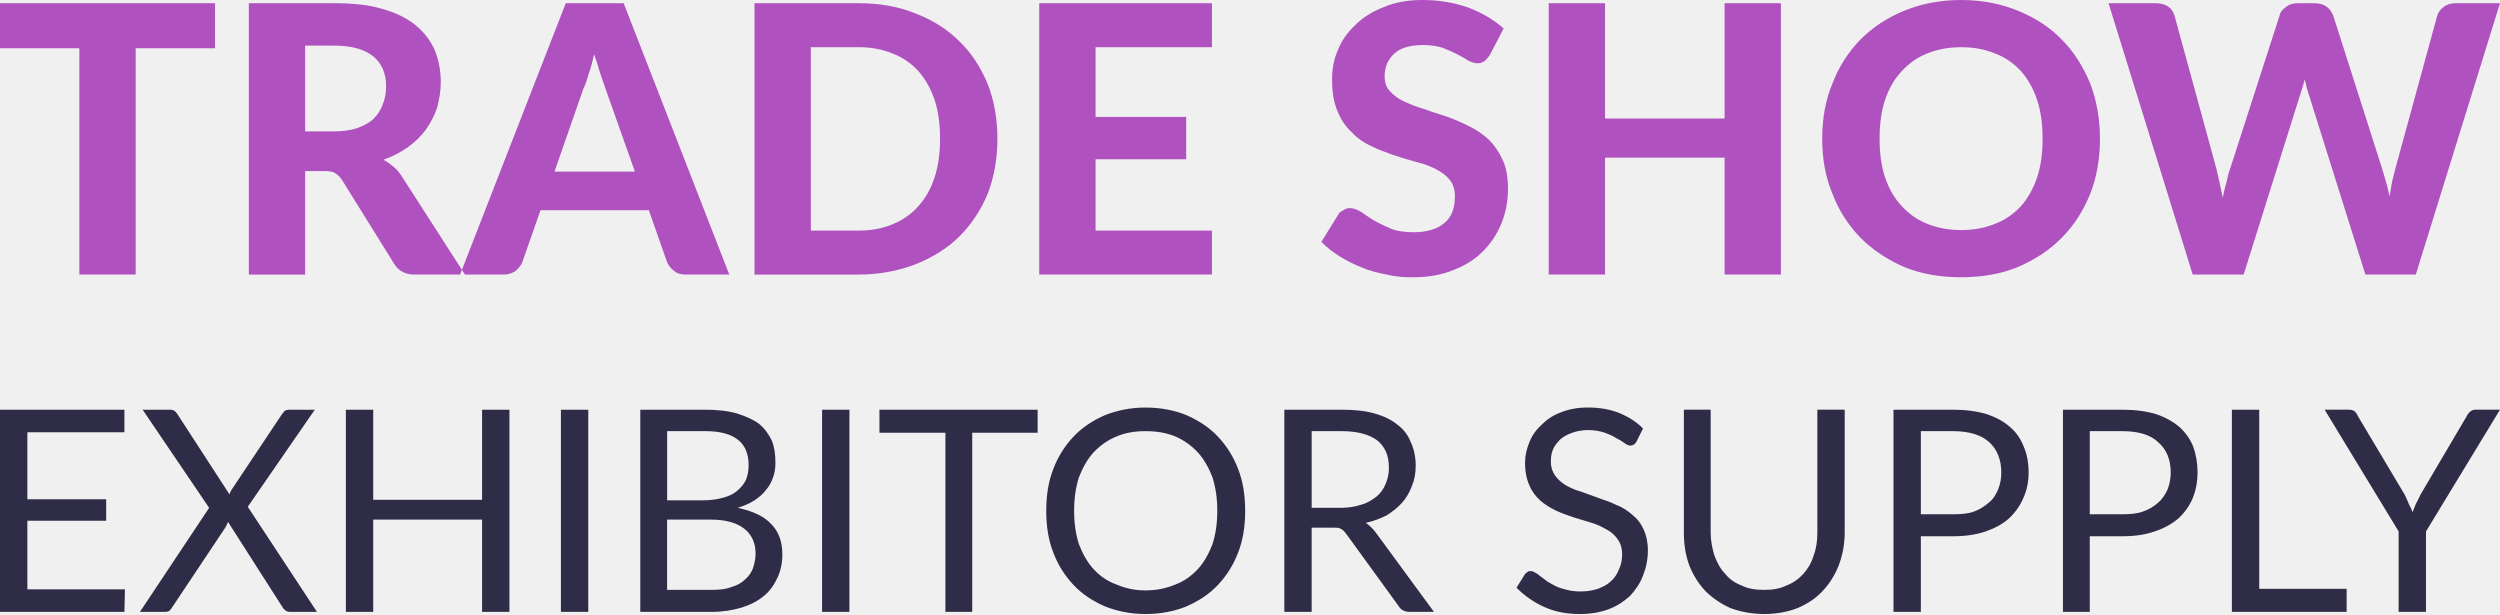
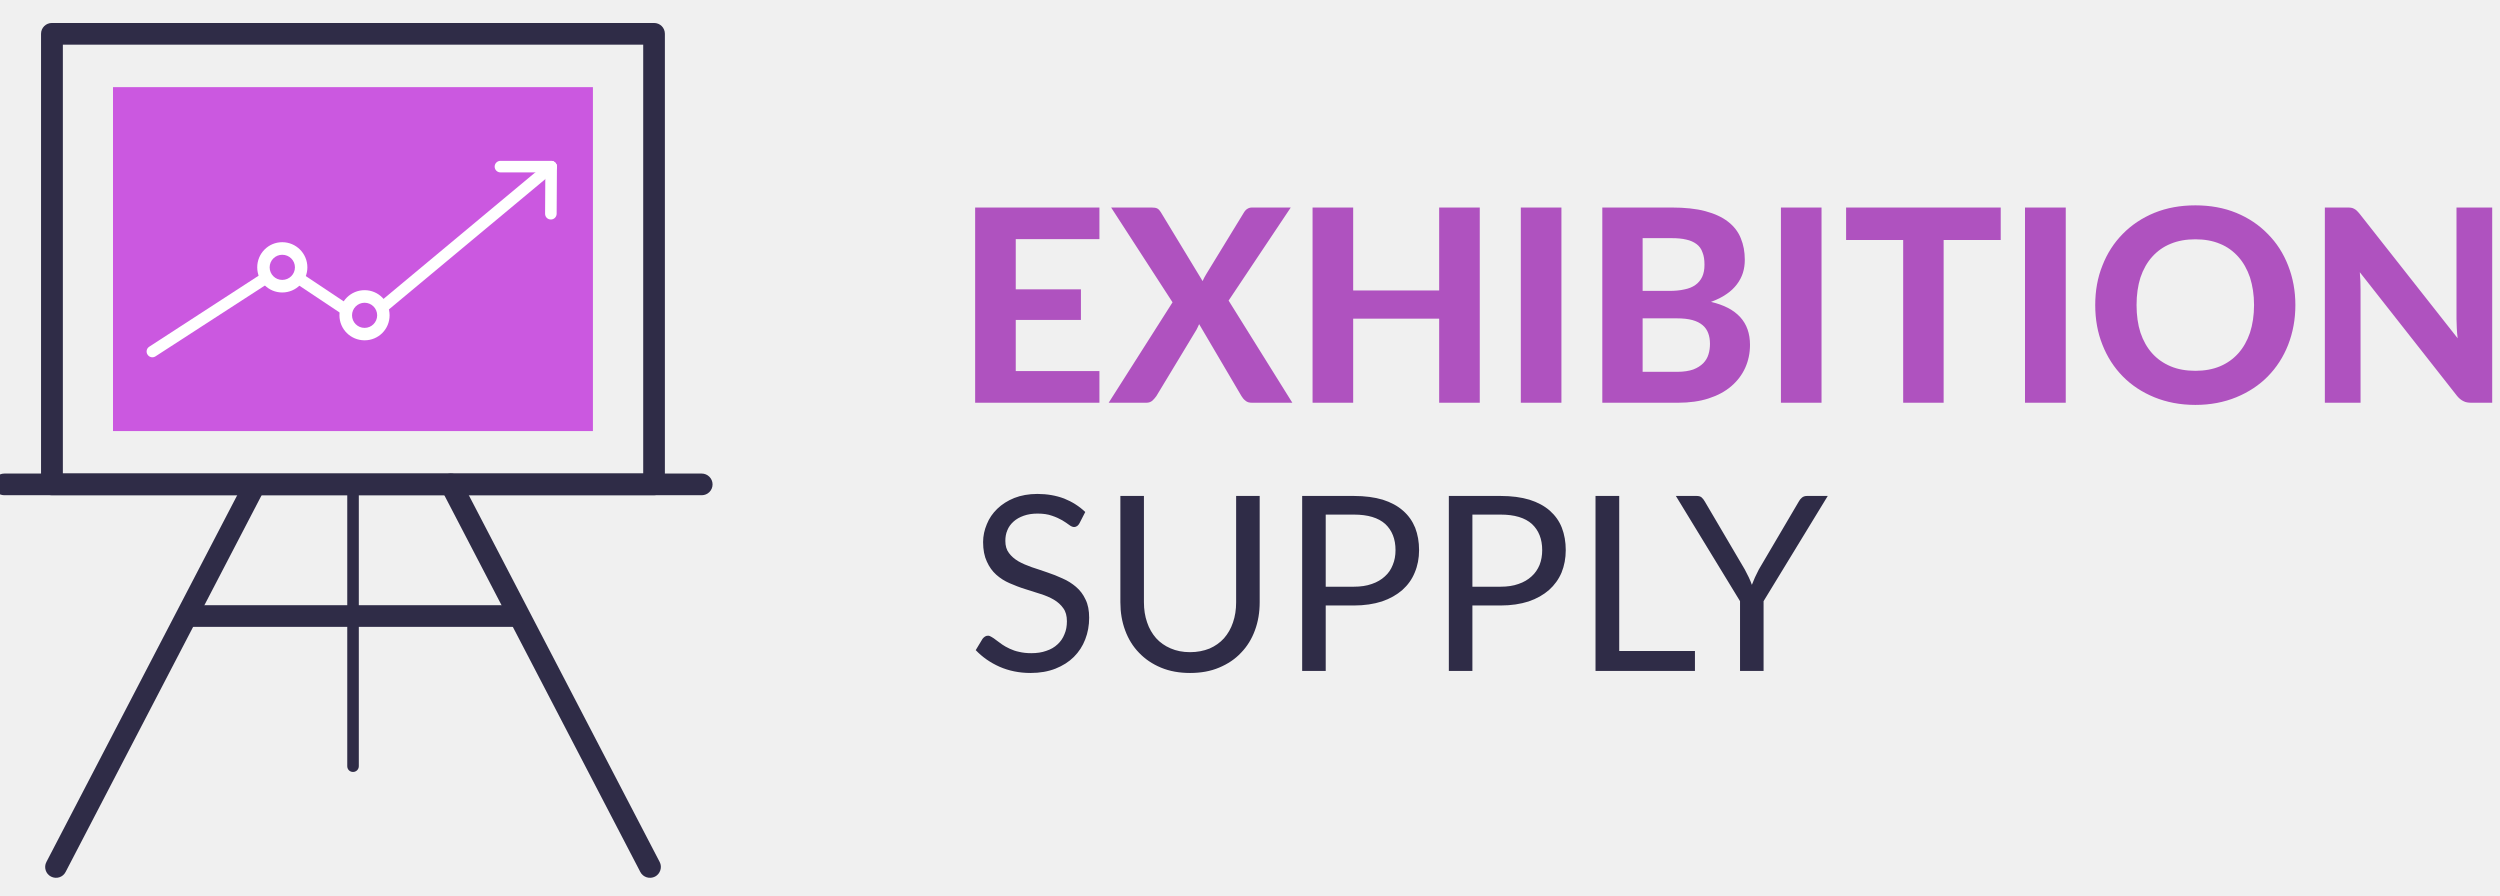
- <svg xmlns="http://www.w3.org/2000/svg" version="1.1" id="Слой_1" x="0px" y="0px" viewBox="0 0 132.151 32.457" style="enable-background:new 0 0 132.151 32.457;" xml:space="preserve">
-   <style type="text/css">
- 	.st0{fill-rule:evenodd;clip-rule:evenodd;fill:#AF52BF;}
- 	.st1{fill-rule:evenodd;clip-rule:evenodd;fill:#2F2C47;}
- </style>
-   <g>
-     <path class="st0" d="M11.367,0.17v2.381H7.172v11.962H4.195V2.551H0V0.17H11.367z M16.129,9.043v5.471h-2.976V0.17h4.507   c0.992,0,1.871,0.085,2.58,0.312c0.709,0.198,1.276,0.482,1.729,0.85c0.454,0.369,0.794,0.822,1.02,1.332   c0.198,0.51,0.312,1.077,0.312,1.672c0,0.482-0.085,0.935-0.198,1.361c-0.142,0.425-0.34,0.794-0.595,1.162   c-0.255,0.34-0.567,0.652-0.964,0.935c-0.369,0.255-0.794,0.482-1.276,0.652c0.17,0.085,0.369,0.227,0.539,0.369   s0.312,0.312,0.454,0.539l3.317,5.159h-2.665c-0.51,0-0.85-0.198-1.077-0.567l-2.75-4.422c-0.113-0.17-0.227-0.283-0.369-0.369   c-0.113-0.085-0.34-0.113-0.595-0.113H16.129z M16.129,6.945h1.502c0.482,0,0.907-0.057,1.247-0.17   c0.369-0.142,0.652-0.283,0.879-0.51c0.227-0.227,0.369-0.454,0.482-0.765c0.113-0.283,0.17-0.595,0.17-0.935   c0-0.68-0.227-1.219-0.68-1.587s-1.134-0.567-2.069-0.567h-1.531V6.945z M38.551,14.513h-2.296c-0.255,0-0.482-0.057-0.624-0.198   c-0.17-0.113-0.283-0.283-0.369-0.454l-0.964-2.75h-5.726l-0.964,2.75c-0.057,0.17-0.198,0.312-0.34,0.454   c-0.17,0.113-0.369,0.198-0.624,0.198h-2.324L29.906,0.17h3.061L38.551,14.513z M29.31,9.071h4.252l-1.559-4.394   c-0.085-0.227-0.17-0.51-0.283-0.822c-0.085-0.312-0.198-0.652-0.312-0.992c-0.085,0.369-0.17,0.709-0.283,1.02   c-0.085,0.312-0.17,0.567-0.283,0.794L29.31,9.071z M52.724,7.342c0,1.049-0.17,1.984-0.51,2.891   c-0.369,0.879-0.85,1.616-1.502,2.268c-0.624,0.624-1.417,1.106-2.324,1.474c-0.907,0.34-1.899,0.539-3.005,0.539h-5.499V0.17   h5.499c1.106,0,2.098,0.17,3.005,0.539c0.907,0.34,1.701,0.85,2.324,1.474c0.652,0.624,1.134,1.389,1.502,2.268   C52.554,5.329,52.724,6.293,52.724,7.342L52.724,7.342z M49.691,7.342c0-0.765-0.085-1.446-0.283-2.041s-0.482-1.106-0.85-1.531   c-0.369-0.397-0.822-0.737-1.361-0.935c-0.539-0.227-1.134-0.34-1.814-0.34H42.86v9.694h2.523c0.68,0,1.276-0.113,1.814-0.34   c0.539-0.227,0.992-0.539,1.361-0.964c0.369-0.425,0.652-0.907,0.85-1.531C49.606,8.759,49.691,8.079,49.691,7.342L49.691,7.342z    M64.063,0.17v2.324h-6.151V6.18h4.791v2.239h-4.791v3.77h6.151v2.324h-9.128V0.17H64.063z M78.746,2.92   c-0.113,0.142-0.198,0.255-0.283,0.312c-0.113,0.085-0.227,0.113-0.368,0.113s-0.312-0.057-0.482-0.142   c-0.17-0.113-0.369-0.227-0.595-0.34c-0.227-0.113-0.482-0.227-0.765-0.34c-0.283-0.085-0.624-0.142-1.02-0.142   c-0.68,0-1.191,0.142-1.531,0.454c-0.34,0.312-0.51,0.709-0.51,1.191c0,0.34,0.085,0.595,0.283,0.794   c0.17,0.198,0.425,0.397,0.737,0.539c0.312,0.142,0.652,0.283,1.049,0.397c0.369,0.142,0.765,0.255,1.191,0.397   c0.397,0.142,0.794,0.312,1.191,0.51s0.737,0.425,1.049,0.709c0.312,0.312,0.539,0.652,0.737,1.077   c0.198,0.397,0.283,0.935,0.283,1.531c0,0.652-0.113,1.247-0.34,1.814c-0.227,0.567-0.567,1.077-0.992,1.502   c-0.425,0.425-0.964,0.765-1.587,0.992c-0.624,0.255-1.332,0.369-2.126,0.369c-0.454,0-0.907-0.028-1.361-0.142   c-0.454-0.085-0.907-0.198-1.304-0.369c-0.425-0.17-0.822-0.369-1.191-0.595c-0.368-0.227-0.68-0.482-0.964-0.765l0.879-1.417   c0.057-0.113,0.142-0.198,0.283-0.255c0.113-0.085,0.227-0.113,0.369-0.113c0.17,0,0.368,0.085,0.567,0.198   c0.198,0.142,0.425,0.283,0.68,0.454c0.255,0.142,0.539,0.283,0.879,0.425s0.765,0.198,1.219,0.198c0.709,0,1.247-0.17,1.616-0.482   c0.397-0.312,0.567-0.794,0.567-1.417c0-0.34-0.085-0.652-0.283-0.879c-0.17-0.227-0.425-0.397-0.737-0.567   c-0.283-0.142-0.652-0.283-1.02-0.369c-0.397-0.113-0.794-0.227-1.219-0.369C73.247,8.05,72.85,7.909,72.454,7.71   c-0.369-0.17-0.737-0.425-1.02-0.737c-0.312-0.283-0.567-0.68-0.737-1.106c-0.198-0.454-0.283-1.02-0.283-1.672   c0-0.539,0.085-1.049,0.312-1.559c0.198-0.51,0.51-0.935,0.935-1.332c0.397-0.397,0.907-0.709,1.502-0.935   C73.757,0.113,74.438,0,75.203,0c0.879,0,1.672,0.142,2.409,0.397c0.737,0.283,1.361,0.652,1.871,1.106L78.746,2.92z    M94.139,14.513h-2.976v-6.18h-6.321v6.18h-2.976V0.17h2.976v6.094h6.321V0.17h2.976V14.513z M111.005,7.342   c0,1.049-0.17,2.013-0.51,2.891c-0.369,0.907-0.85,1.672-1.502,2.324c-0.624,0.652-1.417,1.162-2.324,1.559   c-0.907,0.369-1.899,0.539-3.005,0.539s-2.098-0.17-3.005-0.539c-0.907-0.397-1.672-0.907-2.324-1.559   c-0.624-0.652-1.134-1.417-1.474-2.324c-0.368-0.879-0.539-1.843-0.539-2.891c0-1.049,0.17-2.041,0.539-2.92   c0.34-0.907,0.85-1.672,1.474-2.324c0.652-0.652,1.417-1.162,2.324-1.531C101.565,0.198,102.557,0,103.663,0   s2.098,0.198,3.005,0.567c0.907,0.369,1.701,0.879,2.324,1.531c0.652,0.652,1.134,1.446,1.502,2.324   C110.835,5.329,111.005,6.293,111.005,7.342L111.005,7.342z M107.972,7.342c0-0.765-0.085-1.446-0.283-2.041   s-0.482-1.106-0.85-1.531c-0.369-0.397-0.822-0.737-1.361-0.935c-0.539-0.227-1.134-0.34-1.814-0.34   c-0.652,0-1.276,0.113-1.814,0.34c-0.51,0.198-0.964,0.539-1.332,0.935c-0.397,0.425-0.68,0.935-0.879,1.531   s-0.283,1.276-0.283,2.041c0,0.737,0.085,1.417,0.283,2.013s0.482,1.106,0.879,1.531c0.368,0.397,0.822,0.737,1.332,0.935   c0.539,0.227,1.162,0.34,1.814,0.34c0.68,0,1.276-0.113,1.814-0.34c0.539-0.198,0.992-0.539,1.361-0.935   c0.368-0.425,0.652-0.935,0.85-1.531S107.972,8.079,107.972,7.342L107.972,7.342z M111.458,0.17h2.494   c0.255,0,0.482,0.057,0.652,0.17c0.17,0.113,0.283,0.283,0.34,0.482l2.211,8.079c0.057,0.227,0.113,0.482,0.17,0.737   c0.057,0.255,0.113,0.539,0.17,0.822c0.057-0.283,0.113-0.567,0.198-0.822c0.057-0.283,0.113-0.51,0.198-0.737l2.608-8.079   c0.028-0.17,0.142-0.312,0.34-0.454c0.17-0.142,0.369-0.198,0.624-0.198h0.879c0.255,0,0.454,0.057,0.624,0.17   c0.17,0.113,0.283,0.283,0.369,0.482l2.58,8.079c0.057,0.198,0.142,0.454,0.198,0.68c0.085,0.255,0.142,0.539,0.198,0.794   c0.057-0.255,0.085-0.539,0.142-0.794c0.057-0.227,0.113-0.482,0.17-0.68l2.211-8.079c0.057-0.17,0.17-0.34,0.34-0.454   c0.17-0.142,0.397-0.198,0.652-0.198h2.324l-4.45,14.343h-2.665l-2.948-9.383c-0.057-0.142-0.085-0.283-0.142-0.454   c-0.028-0.142-0.085-0.312-0.113-0.482c-0.057,0.17-0.085,0.34-0.142,0.482c-0.057,0.17-0.085,0.312-0.142,0.454l-2.948,9.383   h-2.693L111.458,0.17z" />
-     <path class="st1" d="M6.576,21.657v1.191H1.446v3.543h4.167v1.134H1.446v3.628h5.159l-0.028,1.191H0V21.657H6.576z M11.055,26.844   L7.54,21.657h1.446c0.113,0,0.17,0.028,0.227,0.057c0.057,0.028,0.085,0.085,0.142,0.142l2.778,4.28   c0.028-0.113,0.085-0.227,0.17-0.34l2.608-3.912c0.057-0.057,0.085-0.113,0.142-0.17c0.057-0.028,0.142-0.057,0.198-0.057h1.389   l-3.543,5.131l3.657,5.556h-1.417c-0.113,0-0.198-0.028-0.255-0.085c-0.085-0.057-0.113-0.113-0.17-0.198l-2.863-4.479   c-0.028,0.113-0.085,0.198-0.142,0.312L9.128,32.06c-0.057,0.085-0.085,0.142-0.142,0.198c-0.057,0.057-0.142,0.085-0.255,0.085   H7.398L11.055,26.844z M26.929,32.343h-1.446v-4.876h-5.754v4.876h-1.446V21.657h1.446v4.762h5.754v-4.762h1.446V32.343z    M31.096,32.343H29.65V21.657h1.446V32.343z M33.846,32.343V21.657h3.402c0.652,0,1.219,0.057,1.701,0.198   c0.454,0.142,0.85,0.312,1.162,0.539c0.312,0.255,0.51,0.539,0.68,0.879c0.142,0.34,0.198,0.737,0.198,1.162   c0,0.283-0.028,0.539-0.113,0.765c-0.085,0.255-0.198,0.482-0.369,0.68c-0.17,0.227-0.369,0.397-0.624,0.567   c-0.255,0.17-0.539,0.283-0.879,0.397c0.765,0.17,1.361,0.425,1.757,0.85c0.397,0.397,0.595,0.935,0.595,1.616   c0,0.454-0.085,0.85-0.255,1.219c-0.17,0.369-0.397,0.709-0.709,0.964c-0.34,0.283-0.737,0.482-1.191,0.624   c-0.482,0.142-0.992,0.227-1.587,0.227H33.846z M35.263,27.468v3.713h2.324c0.397,0,0.765-0.028,1.049-0.142   c0.312-0.085,0.567-0.227,0.737-0.397c0.198-0.17,0.34-0.369,0.425-0.595c0.085-0.255,0.142-0.51,0.142-0.794   c0-0.539-0.198-0.992-0.595-1.304s-0.992-0.482-1.757-0.482H35.263z M35.263,26.447h1.928c0.397,0,0.737-0.057,1.049-0.142   c0.312-0.085,0.539-0.198,0.737-0.369s0.34-0.34,0.454-0.567c0.085-0.227,0.142-0.482,0.142-0.765c0-0.624-0.198-1.077-0.567-1.361   c-0.397-0.312-0.964-0.454-1.757-0.454h-1.984V26.447z M44.901,32.343h-1.446V21.657h1.446V32.343z M54.85,21.657v1.219h-3.458   v9.468h-1.417v-9.468h-3.487v-1.219H54.85z M65.82,27.014c0,0.794-0.113,1.531-0.368,2.183c-0.255,0.68-0.624,1.247-1.077,1.729   c-0.454,0.482-1.02,0.85-1.672,1.134c-0.624,0.255-1.361,0.397-2.154,0.397c-0.765,0-1.474-0.142-2.126-0.397   c-0.652-0.283-1.219-0.652-1.672-1.134c-0.454-0.482-0.822-1.049-1.077-1.729c-0.255-0.652-0.369-1.389-0.369-2.183   c0-0.822,0.113-1.559,0.369-2.211c0.255-0.68,0.624-1.247,1.077-1.729c0.454-0.482,1.02-0.85,1.672-1.134   c0.652-0.255,1.361-0.397,2.126-0.397c0.794,0,1.531,0.142,2.154,0.397c0.652,0.283,1.219,0.652,1.672,1.134   c0.454,0.482,0.822,1.049,1.077,1.729C65.707,25.455,65.82,26.192,65.82,27.014L65.82,27.014z M64.346,27.014   c0-0.68-0.085-1.247-0.255-1.786c-0.198-0.51-0.454-0.964-0.765-1.304c-0.34-0.369-0.737-0.652-1.191-0.85   c-0.482-0.198-0.992-0.283-1.587-0.283c-0.567,0-1.077,0.085-1.531,0.283c-0.482,0.198-0.879,0.482-1.219,0.85   c-0.312,0.34-0.567,0.794-0.765,1.304c-0.17,0.539-0.255,1.106-0.255,1.786c0,0.652,0.085,1.219,0.255,1.757   c0.198,0.51,0.454,0.964,0.765,1.304c0.34,0.369,0.737,0.652,1.219,0.822c0.454,0.198,0.964,0.312,1.531,0.312   c0.595,0,1.106-0.113,1.587-0.312c0.454-0.17,0.85-0.454,1.191-0.822c0.312-0.34,0.567-0.794,0.765-1.304   C64.261,28.233,64.346,27.666,64.346,27.014L64.346,27.014z M69.335,27.893v4.45H67.89V21.657h3.033   c0.652,0,1.247,0.057,1.729,0.198c0.51,0.142,0.907,0.34,1.219,0.595c0.34,0.255,0.567,0.567,0.709,0.935   c0.17,0.369,0.255,0.794,0.255,1.219c0,0.397-0.057,0.737-0.198,1.077c-0.113,0.312-0.283,0.624-0.51,0.879   c-0.227,0.255-0.51,0.482-0.822,0.68c-0.34,0.17-0.709,0.312-1.106,0.397c0.17,0.113,0.34,0.283,0.482,0.454l3.118,4.252h-1.304   c-0.255,0-0.454-0.113-0.567-0.312l-2.778-3.827c-0.085-0.113-0.17-0.198-0.283-0.255c-0.085-0.057-0.227-0.057-0.425-0.057H69.335   z M69.335,26.844h1.531c0.397,0,0.765-0.057,1.106-0.17c0.312-0.085,0.567-0.255,0.794-0.425c0.227-0.198,0.368-0.397,0.482-0.68   c0.113-0.255,0.17-0.539,0.17-0.85c0-0.624-0.198-1.106-0.624-1.446c-0.425-0.312-1.049-0.482-1.871-0.482h-1.587V26.844z    M86.513,23.329c-0.057,0.085-0.085,0.142-0.142,0.17c-0.057,0.028-0.113,0.057-0.198,0.057c-0.085,0-0.198-0.057-0.312-0.142   s-0.255-0.17-0.425-0.255c-0.17-0.113-0.368-0.198-0.595-0.283c-0.255-0.085-0.539-0.142-0.879-0.142s-0.624,0.057-0.85,0.142   c-0.255,0.085-0.454,0.198-0.624,0.34c-0.17,0.17-0.312,0.34-0.397,0.539s-0.113,0.425-0.113,0.652   c0,0.283,0.085,0.539,0.227,0.737s0.34,0.369,0.567,0.51c0.255,0.142,0.51,0.255,0.822,0.34c0.312,0.113,0.624,0.227,0.935,0.34   c0.34,0.113,0.652,0.227,0.935,0.369c0.312,0.113,0.595,0.312,0.822,0.51c0.255,0.198,0.454,0.454,0.595,0.765   c0.142,0.312,0.227,0.68,0.227,1.106c0,0.482-0.085,0.907-0.255,1.332c-0.142,0.397-0.397,0.765-0.68,1.077   c-0.312,0.283-0.68,0.539-1.134,0.709c-0.454,0.17-0.964,0.255-1.531,0.255c-0.68,0-1.304-0.113-1.871-0.369   c-0.567-0.255-1.049-0.595-1.474-1.02l0.425-0.68c0.028-0.057,0.085-0.113,0.142-0.142c0.057-0.057,0.113-0.057,0.198-0.057   c0.057,0,0.142,0.028,0.227,0.085c0.085,0.028,0.17,0.113,0.283,0.198c0.085,0.057,0.198,0.142,0.34,0.255   c0.142,0.085,0.283,0.17,0.454,0.255c0.17,0.085,0.369,0.142,0.595,0.198c0.227,0.057,0.454,0.085,0.737,0.085   c0.34,0,0.652-0.057,0.907-0.142c0.283-0.113,0.51-0.227,0.68-0.397c0.198-0.17,0.34-0.397,0.425-0.624   c0.113-0.227,0.17-0.51,0.17-0.794c0-0.34-0.085-0.595-0.227-0.794s-0.34-0.397-0.567-0.51c-0.255-0.142-0.51-0.283-0.822-0.369   s-0.624-0.198-0.935-0.283c-0.34-0.113-0.652-0.227-0.964-0.369c-0.283-0.142-0.567-0.312-0.794-0.51   c-0.255-0.227-0.454-0.482-0.595-0.822c-0.142-0.312-0.227-0.709-0.227-1.191c0-0.369,0.085-0.737,0.227-1.077   c0.142-0.369,0.369-0.68,0.652-0.935c0.283-0.283,0.624-0.51,1.02-0.652c0.425-0.17,0.879-0.255,1.417-0.255   c0.595,0,1.134,0.085,1.644,0.283c0.482,0.198,0.907,0.454,1.276,0.822L86.513,23.329z M93.26,31.181   c0.425,0,0.822-0.057,1.162-0.227c0.368-0.142,0.652-0.34,0.907-0.624c0.227-0.255,0.425-0.567,0.539-0.964   c0.142-0.369,0.198-0.765,0.198-1.219v-6.491h1.446v6.491c0,0.624-0.113,1.191-0.312,1.729c-0.198,0.51-0.482,0.964-0.85,1.361   c-0.34,0.369-0.794,0.68-1.332,0.907c-0.51,0.198-1.106,0.312-1.757,0.312s-1.247-0.113-1.786-0.312   c-0.51-0.227-0.964-0.539-1.332-0.907c-0.368-0.397-0.652-0.85-0.85-1.361c-0.198-0.539-0.283-1.106-0.283-1.729v-6.491h1.417   v6.491c0,0.454,0.085,0.85,0.198,1.219c0.142,0.369,0.312,0.709,0.567,0.964c0.227,0.283,0.51,0.482,0.879,0.624   C92.409,31.124,92.806,31.181,93.26,31.181L93.26,31.181z M101.537,28.346v3.997h-1.446V21.657h3.146   c0.68,0,1.276,0.085,1.757,0.227c0.51,0.17,0.935,0.397,1.247,0.68c0.34,0.283,0.567,0.624,0.737,1.049   c0.17,0.397,0.255,0.85,0.255,1.361c0,0.482-0.085,0.935-0.283,1.361c-0.17,0.397-0.425,0.765-0.765,1.077   c-0.312,0.283-0.737,0.51-1.219,0.68c-0.51,0.17-1.077,0.255-1.729,0.255H101.537z M101.537,27.184h1.701   c0.425,0,0.794-0.028,1.106-0.142c0.312-0.113,0.567-0.283,0.794-0.482c0.227-0.17,0.369-0.425,0.482-0.68   c0.113-0.283,0.17-0.595,0.17-0.907c0-0.68-0.227-1.219-0.624-1.587c-0.425-0.397-1.077-0.595-1.928-0.595h-1.701V27.184z    M110.466,28.346v3.997h-1.417V21.657h3.146c0.68,0,1.276,0.085,1.757,0.227c0.51,0.17,0.907,0.397,1.247,0.68   c0.312,0.283,0.567,0.624,0.737,1.049c0.142,0.397,0.227,0.85,0.227,1.361c0,0.482-0.085,0.935-0.255,1.361   c-0.17,0.397-0.425,0.765-0.765,1.077c-0.34,0.283-0.737,0.51-1.247,0.68c-0.482,0.17-1.049,0.255-1.701,0.255H110.466z    M110.466,27.184h1.729c0.397,0,0.765-0.028,1.077-0.142c0.34-0.113,0.595-0.283,0.822-0.482c0.198-0.17,0.368-0.425,0.482-0.68   c0.113-0.283,0.17-0.595,0.17-0.907c0-0.68-0.227-1.219-0.652-1.587c-0.397-0.397-1.049-0.595-1.899-0.595h-1.729V27.184z    M119.424,31.124h4.62v1.219h-6.066V21.657h1.446V31.124z M128.239,28.091v4.252h-1.446v-4.252l-3.912-6.435h1.276   c0.113,0,0.227,0.028,0.312,0.085c0.057,0.085,0.142,0.142,0.17,0.255l2.466,4.139c0.085,0.198,0.17,0.34,0.227,0.51   c0.085,0.142,0.142,0.283,0.198,0.425c0.057-0.142,0.113-0.283,0.17-0.425c0.085-0.17,0.17-0.312,0.255-0.51l2.438-4.139   c0.028-0.085,0.113-0.17,0.17-0.227c0.085-0.085,0.198-0.113,0.312-0.113h1.276L128.239,28.091z" />
+ <svg xmlns="http://www.w3.org/2000/svg" xml:space="preserve" width="173px" height="62px" version="1.1" style="shape-rendering:geometricPrecision; text-rendering:geometricPrecision; image-rendering:optimizeQuality; fill-rule:evenodd; clip-rule:evenodd" viewBox="0 0 173 62">
+   <defs>
+     <style type="text/css">
+    
+     .fil2 {fill:#CB58E0}
+     .fil4 {fill:white}
+     .fil1 {fill:#2F2C47;fill-rule:nonzero}
+     .fil0 {fill:#AF52BF;fill-rule:nonzero}
+     .fil3 {fill:white;fill-rule:nonzero}
+    
+   </style>
+   </defs>
+   <g id="Слой_x0020_1">
+     <g id="_1984879055696">
+       <path class="fil0" d="M76.08 14.36l0 2.19 -5.79 0 0 3.47 4.51 0 0 2.12 -4.51 0 0 3.54 5.79 0 0 2.19 -8.6 0 0 -13.51 8.6 0zm5.06 6.56l-4.25 -6.56 2.79 0c0.19,0 0.32,0.02 0.41,0.07 0.09,0.05 0.16,0.13 0.23,0.24l2.9 4.78c0.03,-0.07 0.07,-0.15 0.11,-0.23 0.04,-0.08 0.08,-0.15 0.13,-0.23l2.61 -4.27c0.07,-0.12 0.16,-0.22 0.25,-0.27 0.09,-0.06 0.2,-0.09 0.33,-0.09l2.67 0 -4.3 6.44 4.41 7.07 -2.79 0c-0.19,0 -0.34,-0.04 -0.45,-0.14 -0.12,-0.09 -0.21,-0.2 -0.28,-0.32l-2.93 -4.98c-0.03,0.07 -0.06,0.14 -0.09,0.2 -0.03,0.07 -0.06,0.13 -0.09,0.18l-2.78 4.6c-0.08,0.11 -0.17,0.22 -0.28,0.32 -0.11,0.09 -0.25,0.14 -0.41,0.14l-2.61 0 4.42 -6.95zm21.26 6.95l-2.81 0 0 -5.82 -5.95 0 0 5.82 -2.81 0 0 -13.51 2.81 0 0 5.74 5.95 0 0 -5.74 2.81 0 0 13.51zm5.65 0l-2.81 0 0 -13.51 2.81 0 0 13.51zm2.83 0l0 -13.51 4.8 0c0.9,0 1.68,0.08 2.32,0.25 0.64,0.17 1.17,0.41 1.58,0.73 0.4,0.31 0.7,0.69 0.88,1.14 0.19,0.45 0.28,0.95 0.28,1.5 0,0.31 -0.04,0.61 -0.13,0.9 -0.09,0.28 -0.23,0.55 -0.42,0.8 -0.19,0.25 -0.43,0.48 -0.73,0.68 -0.3,0.21 -0.65,0.38 -1.06,0.53 1.8,0.42 2.7,1.41 2.7,2.97 0,0.57 -0.11,1.1 -0.33,1.59 -0.22,0.49 -0.55,0.92 -0.97,1.28 -0.42,0.36 -0.94,0.64 -1.56,0.84 -0.61,0.2 -1.33,0.3 -2.13,0.3l-5.23 0zm2.79 -5.84l0 3.7 2.4 0c0.44,0 0.81,-0.06 1.1,-0.16 0.29,-0.11 0.52,-0.26 0.7,-0.44 0.17,-0.18 0.29,-0.38 0.36,-0.62 0.07,-0.23 0.1,-0.47 0.1,-0.72 0,-0.27 -0.04,-0.52 -0.12,-0.73 -0.08,-0.22 -0.21,-0.41 -0.39,-0.56 -0.18,-0.15 -0.41,-0.27 -0.7,-0.35 -0.29,-0.08 -0.65,-0.12 -1.07,-0.12l-2.38 0zm0 -1.9l1.84 0c0.39,0 0.74,-0.03 1.04,-0.1 0.31,-0.06 0.56,-0.16 0.77,-0.31 0.2,-0.14 0.36,-0.33 0.47,-0.56 0.11,-0.24 0.16,-0.51 0.16,-0.84 0,-0.34 -0.04,-0.62 -0.14,-0.86 -0.08,-0.24 -0.22,-0.43 -0.41,-0.57 -0.19,-0.14 -0.42,-0.25 -0.71,-0.31 -0.28,-0.07 -0.62,-0.1 -1.01,-0.1l-2.01 0 0 3.65zm12.38 7.74l-2.81 0 0 -13.51 2.81 0 0 13.51zm12.4 -13.51l0 2.25 -3.95 0 0 11.26 -2.8 0 0 -11.26 -3.95 0 0 -2.25 10.7 0zm4.5 13.51l-2.82 0 0 -13.51 2.82 0 0 13.51zm15.89 -6.76c0,0.99 -0.17,1.9 -0.5,2.75 -0.33,0.84 -0.8,1.57 -1.41,2.19 -0.6,0.61 -1.33,1.09 -2.18,1.44 -0.85,0.35 -1.8,0.53 -2.83,0.53 -1.04,0 -1.98,-0.18 -2.84,-0.53 -0.85,-0.35 -1.58,-0.83 -2.18,-1.44 -0.61,-0.62 -1.08,-1.35 -1.41,-2.19 -0.34,-0.85 -0.5,-1.76 -0.5,-2.75 0,-0.99 0.16,-1.9 0.5,-2.74 0.33,-0.85 0.8,-1.57 1.41,-2.19 0.6,-0.61 1.33,-1.1 2.18,-1.45 0.86,-0.35 1.8,-0.52 2.84,-0.52 1.03,0 1.98,0.17 2.83,0.52 0.85,0.35 1.58,0.84 2.18,1.46 0.61,0.61 1.08,1.34 1.41,2.19 0.33,0.84 0.5,1.75 0.5,2.73zm-2.86 0c0,-0.71 -0.1,-1.34 -0.28,-1.91 -0.19,-0.56 -0.46,-1.04 -0.81,-1.43 -0.35,-0.39 -0.77,-0.7 -1.27,-0.9 -0.5,-0.21 -1.07,-0.31 -1.7,-0.31 -0.64,0 -1.21,0.1 -1.71,0.31 -0.5,0.2 -0.93,0.51 -1.28,0.9 -0.35,0.39 -0.62,0.87 -0.81,1.43 -0.18,0.57 -0.27,1.2 -0.27,1.91 0,0.71 0.09,1.35 0.27,1.91 0.19,0.56 0.46,1.04 0.81,1.43 0.35,0.39 0.78,0.69 1.28,0.9 0.5,0.21 1.07,0.31 1.71,0.31 0.63,0 1.2,-0.1 1.7,-0.31 0.5,-0.21 0.92,-0.51 1.27,-0.9 0.35,-0.39 0.62,-0.87 0.81,-1.43 0.18,-0.56 0.28,-1.2 0.28,-1.91zm6.38 -6.75c0.11,0 0.22,0 0.3,0.01 0.08,0.01 0.16,0.03 0.23,0.07 0.07,0.03 0.13,0.08 0.19,0.13 0.06,0.06 0.13,0.13 0.21,0.23l6.78 8.61c-0.03,-0.24 -0.05,-0.46 -0.06,-0.69 -0.01,-0.22 -0.02,-0.43 -0.02,-0.63l0 -7.73 2.47 0 0 13.51 -1.44 0c-0.22,0 -0.4,-0.03 -0.55,-0.11 -0.15,-0.07 -0.3,-0.19 -0.44,-0.36l-6.73 -8.56c0.01,0.21 0.03,0.43 0.04,0.63 0.01,0.21 0.01,0.41 0.01,0.59l0 7.81 -2.47 0 0 -13.51 1.48 0z" />
+       <g>
+         <path class="fil1" d="M3.59 1.59l41.67 0c0.42,0 0.75,0.33 0.75,0.75l0 31.18c0,0.42 -0.33,0.75 -0.75,0.75l-41.67 0c-0.41,0 -0.75,-0.33 -0.75,-0.75l0 -31.18c0,-0.42 0.34,-0.75 0.75,-0.75zm40.92 1.5l-40.16 0 0 29.68 40.16 0 0 -29.68z" />
+         <polygon class="fil2" points="7.82,6.03 41.03,6.03 41.03,29.83 7.82,29.83 " />
+         <path class="fil1" d="M16.94 33.26c0.19,-0.37 0.64,-0.52 1.01,-0.32 0.37,0.19 0.51,0.64 0.32,1.01l-13.73 26.39c-0.19,0.37 -0.64,0.51 -1.01,0.32 -0.37,-0.19 -0.51,-0.65 -0.32,-1.01l13.73 -26.39z" />
+         <path class="fil1" d="M30.54 33.87c-0.19,-0.37 -0.05,-0.82 0.32,-1.02 0.37,-0.19 0.82,-0.04 1.01,0.32l13.78 26.48c0.19,0.36 0.04,0.82 -0.32,1.01 -0.37,0.19 -0.83,0.05 -1.02,-0.32l-13.77 -26.47z" />
+         <path class="fil1" d="M13.02 43.38c-0.42,0 -0.75,-0.33 -0.75,-0.75 0,-0.41 0.33,-0.75 0.75,-0.75l22.6 0c0.41,0 0.75,0.34 0.75,0.75 0,0.42 -0.34,0.75 -0.75,0.75l-22.6 0z" />
+         <path class="fil1" d="M0.3 34.27c-0.42,0 -0.76,-0.33 -0.76,-0.75 0,-0.41 0.34,-0.75 0.76,-0.75l48.26 0c0.41,0 0.75,0.34 0.75,0.75 0,0.42 -0.34,0.75 -0.75,0.75l-48.26 0z" />
+         <path class="fil1" d="M24.03 33.75c0,-0.22 0.17,-0.4 0.4,-0.4 0.22,0 0.4,0.18 0.4,0.4l0 19.27c0,0.22 -0.18,0.4 -0.4,0.4 -0.23,0 -0.4,-0.18 -0.4,-0.4l0 -19.27z" />
+         <path class="fil3" d="M10.76 24.66c-0.18,0.12 -0.43,0.07 -0.55,-0.12 -0.12,-0.18 -0.07,-0.43 0.12,-0.55l8.98 -5.83c0.14,-0.09 0.32,-0.08 0.45,0.01l5.44 3.63 12.68 -10.57c0.17,-0.14 0.42,-0.12 0.57,0.05 0.14,0.17 0.11,0.42 -0.06,0.57l-12.88 10.73c-0.13,0.13 -0.34,0.16 -0.5,0.05l-5.48 -3.65 -8.77 5.68z" />
+         <path class="fil4" d="M25.23 20.08c0.96,0 1.73,0.78 1.73,1.74 0,0.96 -0.77,1.73 -1.73,1.73 -0.96,0 -1.74,-0.77 -1.74,-1.73 0,-0.96 0.78,-1.74 1.74,-1.74z" />
+         <path class="fil2" d="M25.23 20.95c0.48,0 0.87,0.39 0.87,0.87 0,0.48 -0.39,0.87 -0.87,0.87 -0.48,0 -0.87,-0.39 -0.87,-0.87 0,-0.48 0.39,-0.87 0.87,-0.87z" />
+         <path class="fil4" d="M19.53 16.76c0.96,0 1.74,0.78 1.74,1.74 0,0.96 -0.78,1.74 -1.74,1.74 -0.96,0 -1.73,-0.78 -1.73,-1.74 0,-0.96 0.77,-1.74 1.73,-1.74z" />
+         <path class="fil2" d="M19.53 17.63c0.49,0 0.88,0.39 0.88,0.87 0,0.48 -0.39,0.87 -0.88,0.87 -0.48,0 -0.87,-0.39 -0.87,-0.87 0,-0.48 0.39,-0.87 0.87,-0.87z" />
+         <path class="fil3" d="M38.13 11.13c0.22,0 0.4,0.18 0.4,0.4 0,0.22 -0.18,0.4 -0.4,0.4l-3.5 0c-0.22,0 -0.4,-0.18 -0.4,-0.4 0,-0.22 0.18,-0.4 0.4,-0.4l3.5 0z" />
+         <path class="fil3" d="M37.74 11.54c0,-0.22 0.18,-0.4 0.4,-0.4 0.22,0 0.4,0.18 0.4,0.4l-0.02 3.25c0,0.22 -0.18,0.4 -0.4,0.4 -0.23,0 -0.4,-0.18 -0.4,-0.4l0.02 -3.25z" />
+       </g>
+       <path class="fil1" d="M74.7 36.21c-0.05,0.09 -0.1,0.15 -0.16,0.19 -0.06,0.04 -0.13,0.07 -0.22,0.07 -0.09,0 -0.21,-0.05 -0.34,-0.15 -0.12,-0.09 -0.28,-0.2 -0.48,-0.32 -0.19,-0.11 -0.43,-0.22 -0.7,-0.31 -0.27,-0.1 -0.61,-0.15 -1,-0.15 -0.36,0 -0.68,0.05 -0.96,0.15 -0.28,0.1 -0.51,0.23 -0.7,0.4 -0.19,0.17 -0.34,0.37 -0.43,0.6 -0.1,0.23 -0.14,0.47 -0.14,0.74 0,0.34 0.08,0.62 0.25,0.84 0.16,0.22 0.38,0.41 0.65,0.57 0.28,0.16 0.59,0.29 0.93,0.41 0.35,0.11 0.71,0.24 1.07,0.36 0.36,0.12 0.72,0.26 1.06,0.42 0.35,0.15 0.66,0.35 0.93,0.58 0.28,0.24 0.5,0.53 0.66,0.88 0.17,0.34 0.25,0.76 0.25,1.26 0,0.53 -0.09,1.03 -0.27,1.49 -0.18,0.47 -0.44,0.87 -0.79,1.22 -0.34,0.34 -0.77,0.61 -1.27,0.81 -0.51,0.2 -1.08,0.3 -1.73,0.3 -0.78,0 -1.5,-0.15 -2.14,-0.43 -0.65,-0.29 -1.19,-0.67 -1.65,-1.15l0.47 -0.78c0.05,-0.06 0.1,-0.12 0.17,-0.16 0.06,-0.04 0.13,-0.06 0.21,-0.06 0.08,0 0.16,0.03 0.25,0.09 0.1,0.05 0.2,0.13 0.32,0.22 0.12,0.09 0.25,0.19 0.41,0.3 0.15,0.1 0.32,0.2 0.52,0.29 0.19,0.09 0.41,0.17 0.66,0.22 0.25,0.06 0.52,0.09 0.84,0.09 0.38,0 0.73,-0.05 1.03,-0.16 0.31,-0.1 0.57,-0.25 0.78,-0.45 0.21,-0.19 0.37,-0.42 0.48,-0.7 0.12,-0.27 0.17,-0.57 0.17,-0.9 0,-0.37 -0.08,-0.67 -0.25,-0.9 -0.16,-0.23 -0.38,-0.43 -0.65,-0.59 -0.27,-0.16 -0.58,-0.29 -0.93,-0.4 -0.35,-0.11 -0.71,-0.22 -1.07,-0.34 -0.36,-0.11 -0.71,-0.25 -1.06,-0.4 -0.35,-0.15 -0.66,-0.35 -0.93,-0.59 -0.27,-0.24 -0.49,-0.55 -0.65,-0.91 -0.17,-0.36 -0.26,-0.81 -0.26,-1.35 0,-0.42 0.09,-0.84 0.26,-1.24 0.16,-0.4 0.4,-0.75 0.72,-1.06 0.32,-0.31 0.71,-0.56 1.18,-0.75 0.46,-0.18 0.99,-0.28 1.6,-0.28 0.67,0 1.29,0.11 1.85,0.32 0.55,0.22 1.04,0.53 1.46,0.93l-0.4 0.78zm7.65 8.92c0.5,0 0.95,-0.09 1.35,-0.25 0.39,-0.17 0.73,-0.41 1,-0.71 0.27,-0.31 0.48,-0.67 0.62,-1.09 0.15,-0.43 0.22,-0.89 0.22,-1.4l0 -7.36 1.63 0 0 7.36c0,0.7 -0.11,1.35 -0.33,1.94 -0.22,0.6 -0.54,1.12 -0.96,1.55 -0.41,0.44 -0.92,0.78 -1.52,1.03 -0.59,0.25 -1.26,0.37 -2.01,0.37 -0.74,0 -1.41,-0.12 -2.01,-0.37 -0.6,-0.25 -1.1,-0.59 -1.52,-1.03 -0.42,-0.43 -0.74,-0.95 -0.96,-1.55 -0.22,-0.59 -0.33,-1.24 -0.33,-1.94l0 -7.36 1.63 0 0 7.35c0,0.51 0.07,0.97 0.22,1.4 0.14,0.42 0.35,0.78 0.62,1.09 0.27,0.3 0.61,0.54 1.01,0.71 0.39,0.17 0.84,0.26 1.34,0.26zm9.39 -3.23l0 4.53 -1.63 0 0 -12.11 3.58 0c0.76,0 1.43,0.09 2,0.26 0.56,0.18 1.03,0.43 1.4,0.76 0.38,0.33 0.65,0.72 0.84,1.18 0.18,0.47 0.27,0.98 0.27,1.55 0,0.56 -0.1,1.08 -0.3,1.55 -0.19,0.47 -0.48,0.87 -0.86,1.21 -0.38,0.33 -0.85,0.6 -1.41,0.79 -0.56,0.18 -1.21,0.28 -1.94,0.28l-1.95 0zm0 -1.3l1.95 0c0.46,0 0.88,-0.06 1.24,-0.19 0.36,-0.12 0.66,-0.3 0.9,-0.52 0.25,-0.22 0.43,-0.49 0.55,-0.8 0.13,-0.31 0.19,-0.65 0.19,-1.02 0,-0.77 -0.24,-1.37 -0.71,-1.81 -0.48,-0.43 -1.2,-0.65 -2.17,-0.65l-1.95 0 0 4.99zm10.15 1.3l0 4.53 -1.63 0 0 -12.11 3.58 0c0.77,0 1.43,0.09 2,0.26 0.57,0.18 1.03,0.43 1.41,0.76 0.37,0.33 0.65,0.72 0.83,1.18 0.18,0.47 0.27,0.98 0.27,1.55 0,0.56 -0.1,1.08 -0.29,1.55 -0.2,0.47 -0.49,0.87 -0.87,1.21 -0.38,0.33 -0.85,0.6 -1.41,0.79 -0.56,0.18 -1.21,0.28 -1.94,0.28l-1.95 0zm0 -1.3l1.95 0c0.47,0 0.88,-0.06 1.24,-0.19 0.36,-0.12 0.66,-0.3 0.9,-0.52 0.25,-0.22 0.43,-0.49 0.56,-0.8 0.12,-0.31 0.18,-0.65 0.18,-1.02 0,-0.77 -0.24,-1.37 -0.71,-1.81 -0.48,-0.43 -1.2,-0.65 -2.17,-0.65l-1.95 0 0 4.99zm10.16 4.45l5.24 0 0 1.38 -6.88 0 0 -12.11 1.64 0 0 10.73zm9.99 -3.45l0 4.83 -1.63 0 0 -4.83 -4.44 -7.28 1.43 0c0.15,0 0.27,0.03 0.35,0.1 0.08,0.07 0.16,0.17 0.22,0.28l2.77 4.71c0.1,0.19 0.2,0.38 0.28,0.55 0.08,0.17 0.15,0.34 0.21,0.51 0.07,-0.17 0.14,-0.34 0.21,-0.51 0.08,-0.17 0.17,-0.36 0.27,-0.55l2.77 -4.71c0.05,-0.1 0.12,-0.18 0.21,-0.26 0.09,-0.08 0.21,-0.12 0.35,-0.12l1.44 0 -4.44 7.28z" />
+     </g>
  </g>
</svg>
